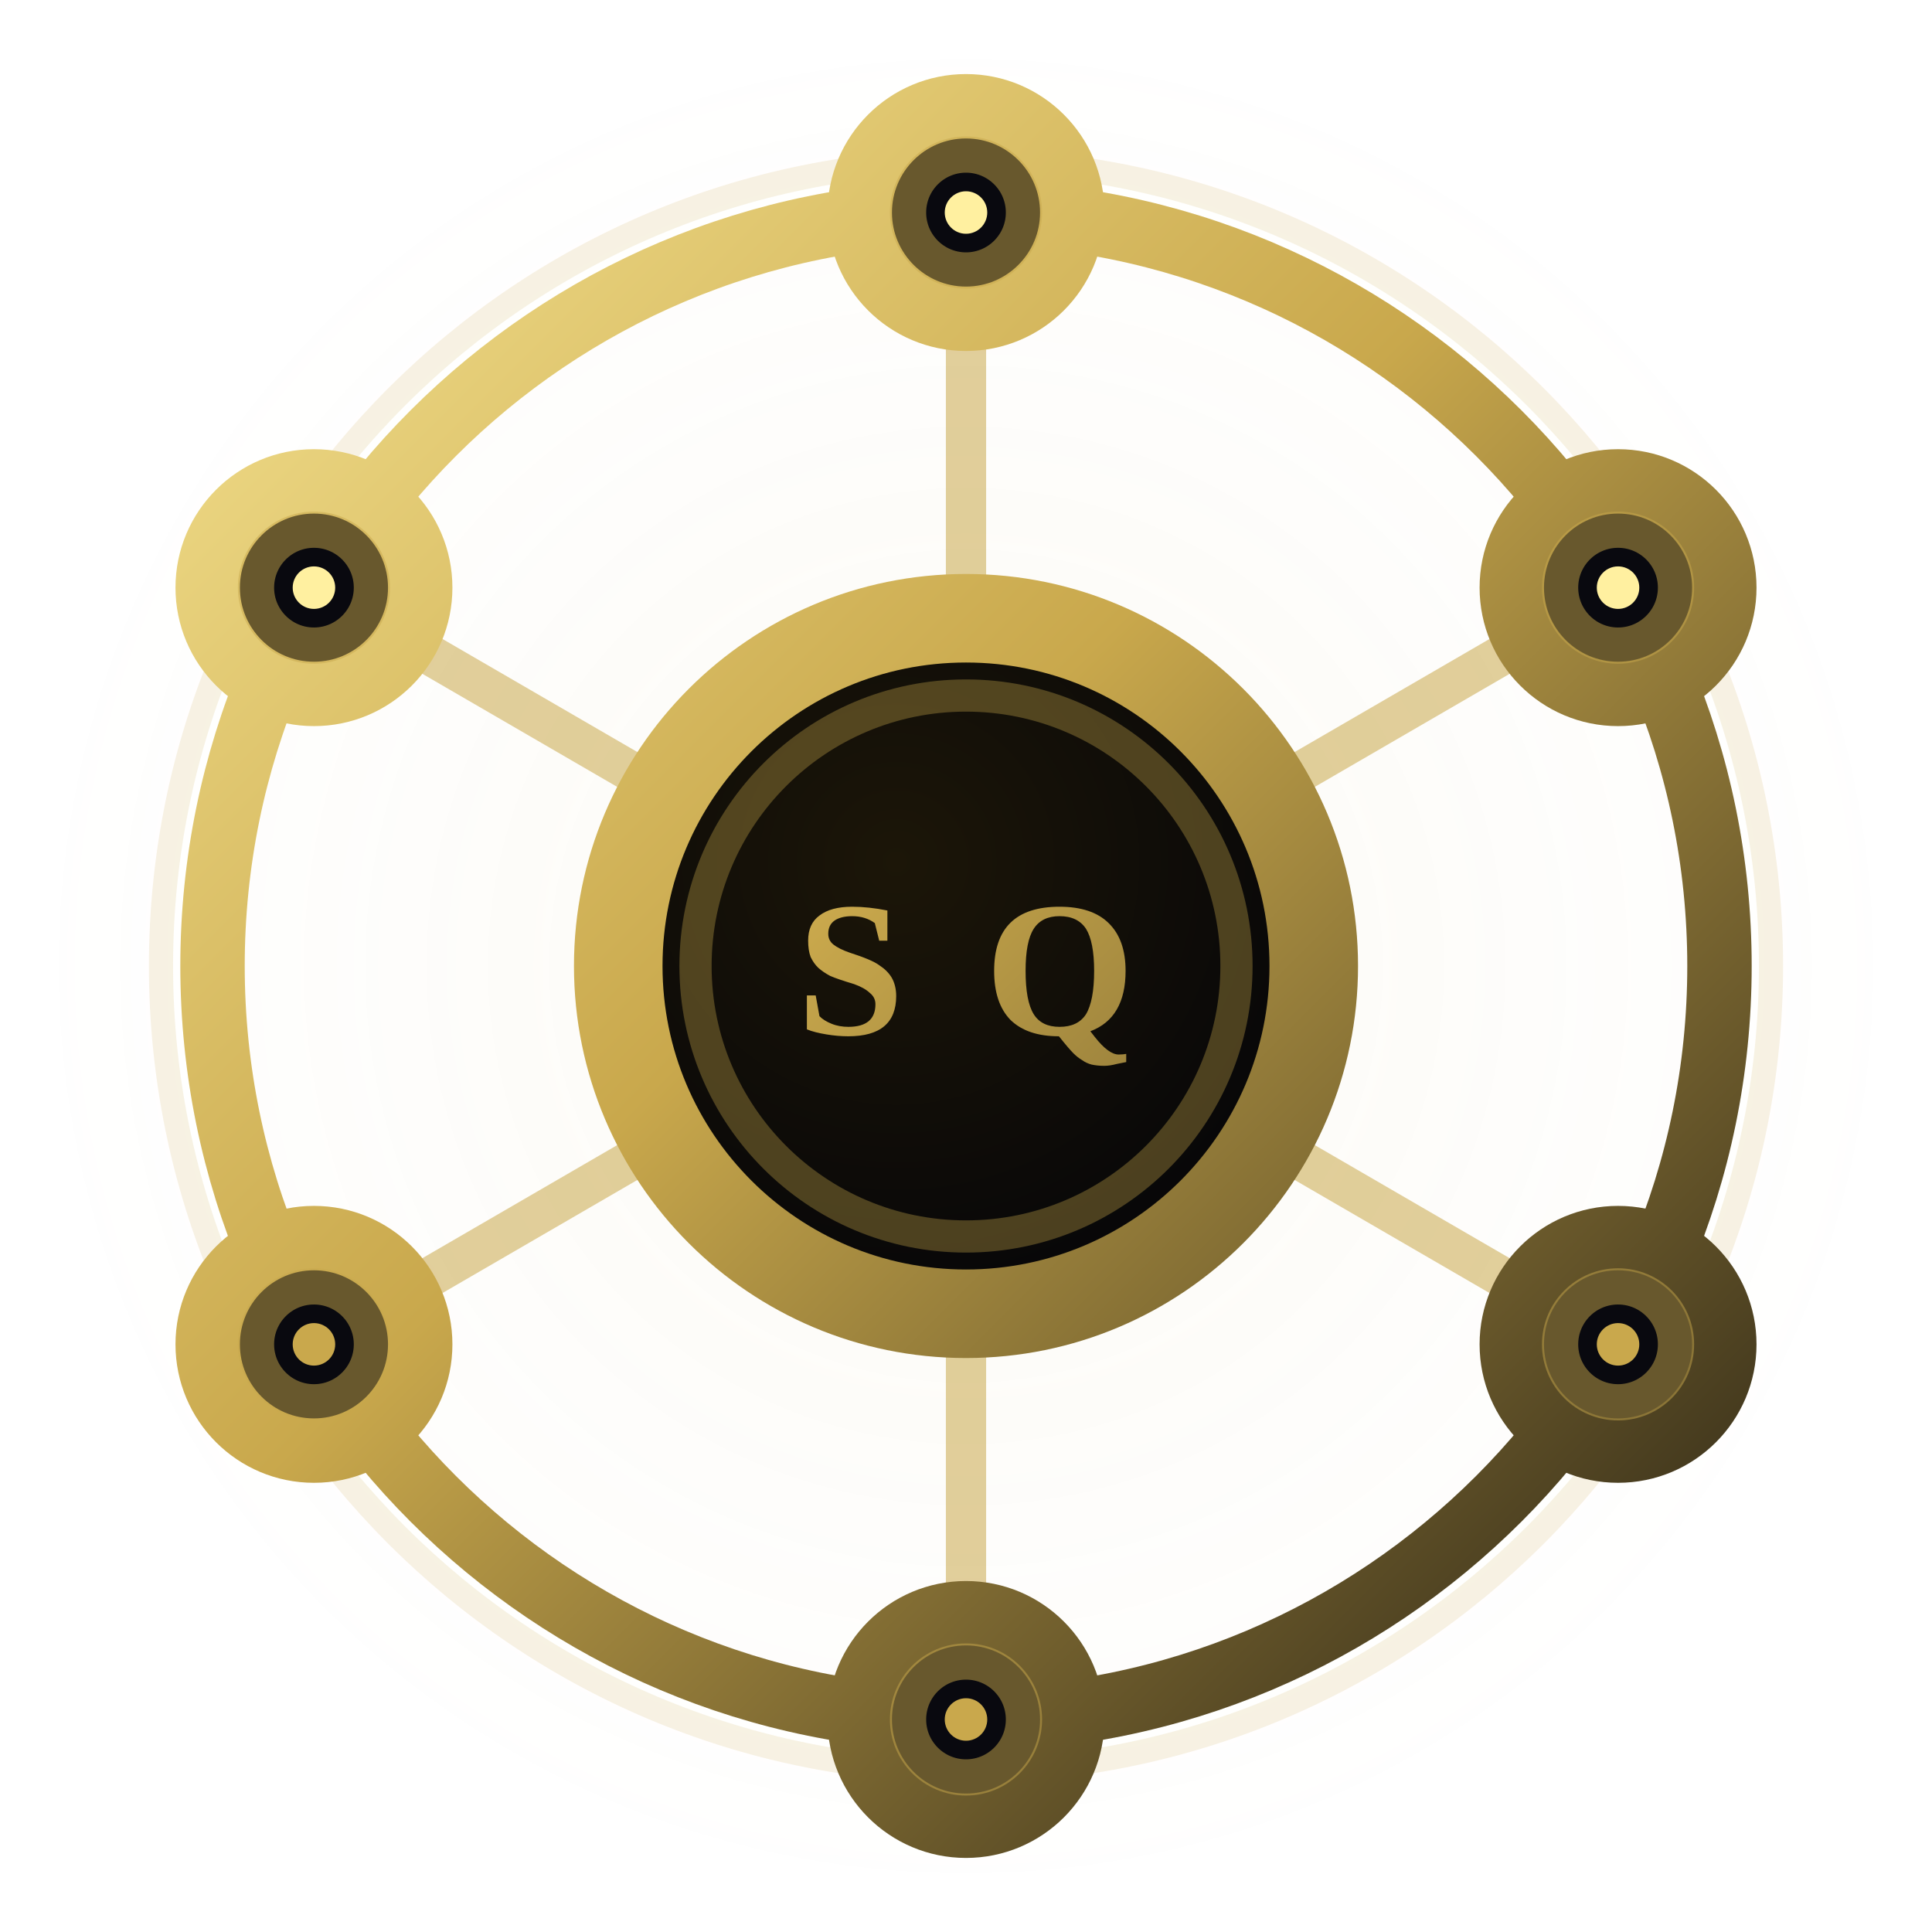
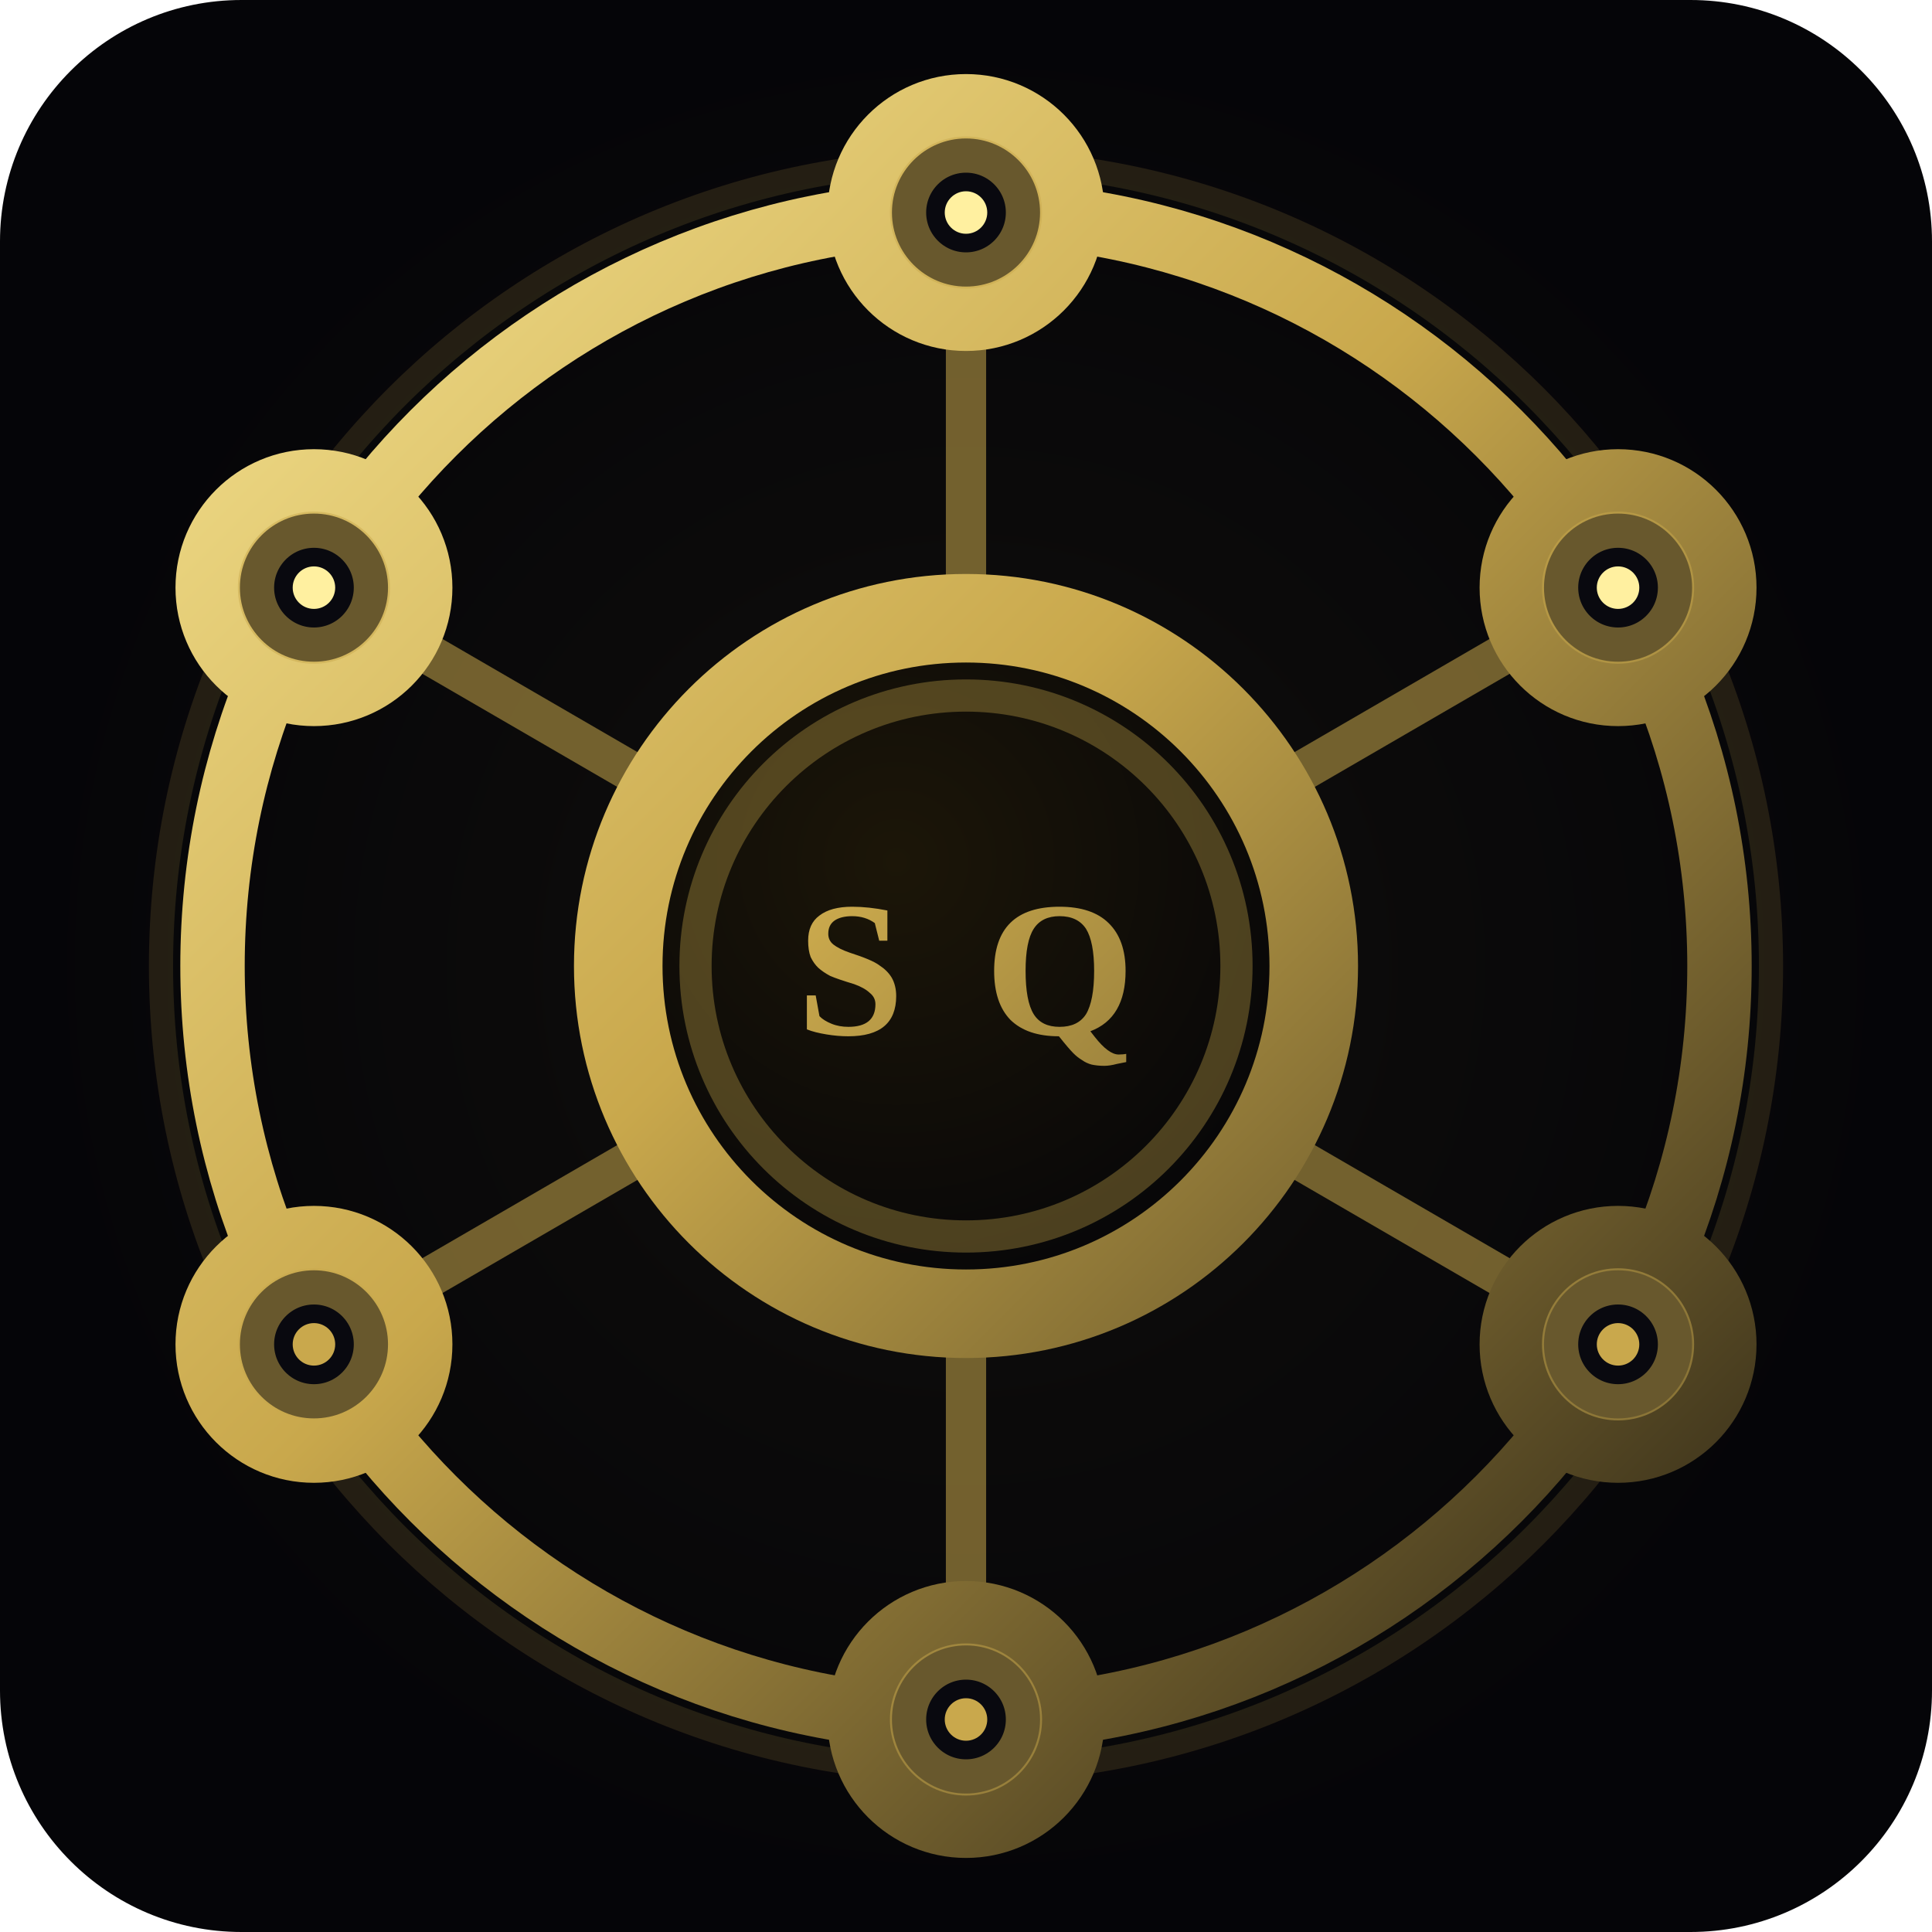
<svg xmlns="http://www.w3.org/2000/svg" width="48" height="48" viewBox="0 0 48 48" fill="none">
+   <rect x="0" y="0" width="48" height="48" rx="6" fill="#050508" />
  <defs>
    <radialGradient id="hubBg" cx="40%" cy="35%" r="70%">
      <stop offset="0%" stop-color="#1c1608" />
      <stop offset="100%" stop-color="#050508" />
    </radialGradient>
    <linearGradient id="acGrad" x1="0" y1="0" x2="48" y2="48" gradientUnits="userSpaceOnUse">
      <stop offset="0%" stop-color="#fff0a0" />
      <stop offset="45%" stop-color="#c9a84c" />
      <stop offset="100%" stop-color="#050508" />
    </linearGradient>
    <radialGradient id="bgGlow" cx="50%" cy="50%" r="50%">
      <stop offset="0%" stop-color="#c9a84c" stop-opacity="0.06" />
      <stop offset="100%" stop-color="#c9a84c" stop-opacity="0" />
    </radialGradient>
  </defs>
  <circle cx="24" cy="24" r="23" fill="url(#bgGlow)" />
  <circle cx="24" cy="24" r="20" fill="none" stroke="#c9a84c" stroke-width="0.6" stroke-opacity="0.15" />
  <circle cx="24" cy="24" r="18.72" fill="none" stroke="url(#acGrad)" stroke-width="1.6" />
  <line x1="24" y1="24" x2="24" y2="5.28" stroke="#c9a84c" stroke-width="1" stroke-opacity="0.55" />
  <line x1="24" y1="24" x2="40.2" y2="14.6" stroke="#c9a84c" stroke-width="1" stroke-opacity="0.55" />
  <line x1="24" y1="24" x2="40.2" y2="33.4" stroke="#c9a84c" stroke-width="1" stroke-opacity="0.55" />
  <line x1="24" y1="24" x2="24" y2="42.72" stroke="#c9a84c" stroke-width="1" stroke-opacity="0.55" />
  <line x1="24" y1="24" x2="7.8" y2="33.4" stroke="#c9a84c" stroke-width="1" stroke-opacity="0.55" />
  <line x1="24" y1="24" x2="7.8" y2="14.6" stroke="#c9a84c" stroke-width="1" stroke-opacity="0.55" />
  <circle cx="24" cy="5.28" r="2.640" fill="#09090f" stroke="url(#acGrad)" stroke-width="1.6" />
  <circle cx="24" cy="5.28" r="1.44" fill="none" stroke="#c9a84c" stroke-width="0.9" stroke-opacity="0.5" />
  <circle cx="24" cy="5.28" r=".528" fill="#fff0a0" />
  <circle cx="40.2" cy="14.6" r="2.640" fill="#09090f" stroke="url(#acGrad)" stroke-width="1.6" />
  <circle cx="40.2" cy="14.6" r="1.44" fill="none" stroke="#c9a84c" stroke-width="0.9" stroke-opacity="0.5" />
  <circle cx="40.2" cy="14.6" r=".528" fill="#fff0a0" />
  <circle cx="40.2" cy="33.4" r="2.640" fill="#09090f" stroke="url(#acGrad)" stroke-width="1.6" />
  <circle cx="40.2" cy="33.4" r="1.44" fill="none" stroke="#c9a84c" stroke-width="0.9" stroke-opacity="0.5" />
  <circle cx="40.2" cy="33.4" r=".528" fill="#c9a84c" />
  <circle cx="24" cy="42.72" r="2.640" fill="#09090f" stroke="url(#acGrad)" stroke-width="1.6" />
  <circle cx="24" cy="42.72" r="1.44" fill="none" stroke="#c9a84c" stroke-width="0.9" stroke-opacity="0.5" />
  <circle cx="24" cy="42.72" r=".528" fill="#c9a84c" />
  <circle cx="7.8" cy="33.4" r="2.640" fill="#09090f" stroke="url(#acGrad)" stroke-width="1.6" />
  <circle cx="7.8" cy="33.4" r="1.44" fill="none" stroke="#c9a84c" stroke-width="0.9" stroke-opacity="0.5" />
  <circle cx="7.8" cy="33.4" r=".528" fill="#c9a84c" />
  <circle cx="7.8" cy="14.6" r="2.640" fill="#09090f" stroke="url(#acGrad)" stroke-width="1.6" />
  <circle cx="7.8" cy="14.6" r="1.44" fill="none" stroke="#c9a84c" stroke-width="0.9" stroke-opacity="0.5" />
  <circle cx="7.8" cy="14.6" r=".528" fill="#fff0a0" />
  <circle cx="24" cy="24" r="8.64" fill="url(#hubBg)" stroke="url(#acGrad)" stroke-width="2.2" />
  <circle cx="24" cy="24" r="6.72" fill="none" stroke="#c9a84c" stroke-width="0.8" stroke-opacity="0.35" />
  <text x="24" y="25.7" text-anchor="middle" font-family="Georgia, 'Times New Roman', serif" font-size="4.8" font-weight="700" fill="url(#acGrad)" letter-spacing="2">SQ</text>
</svg>
